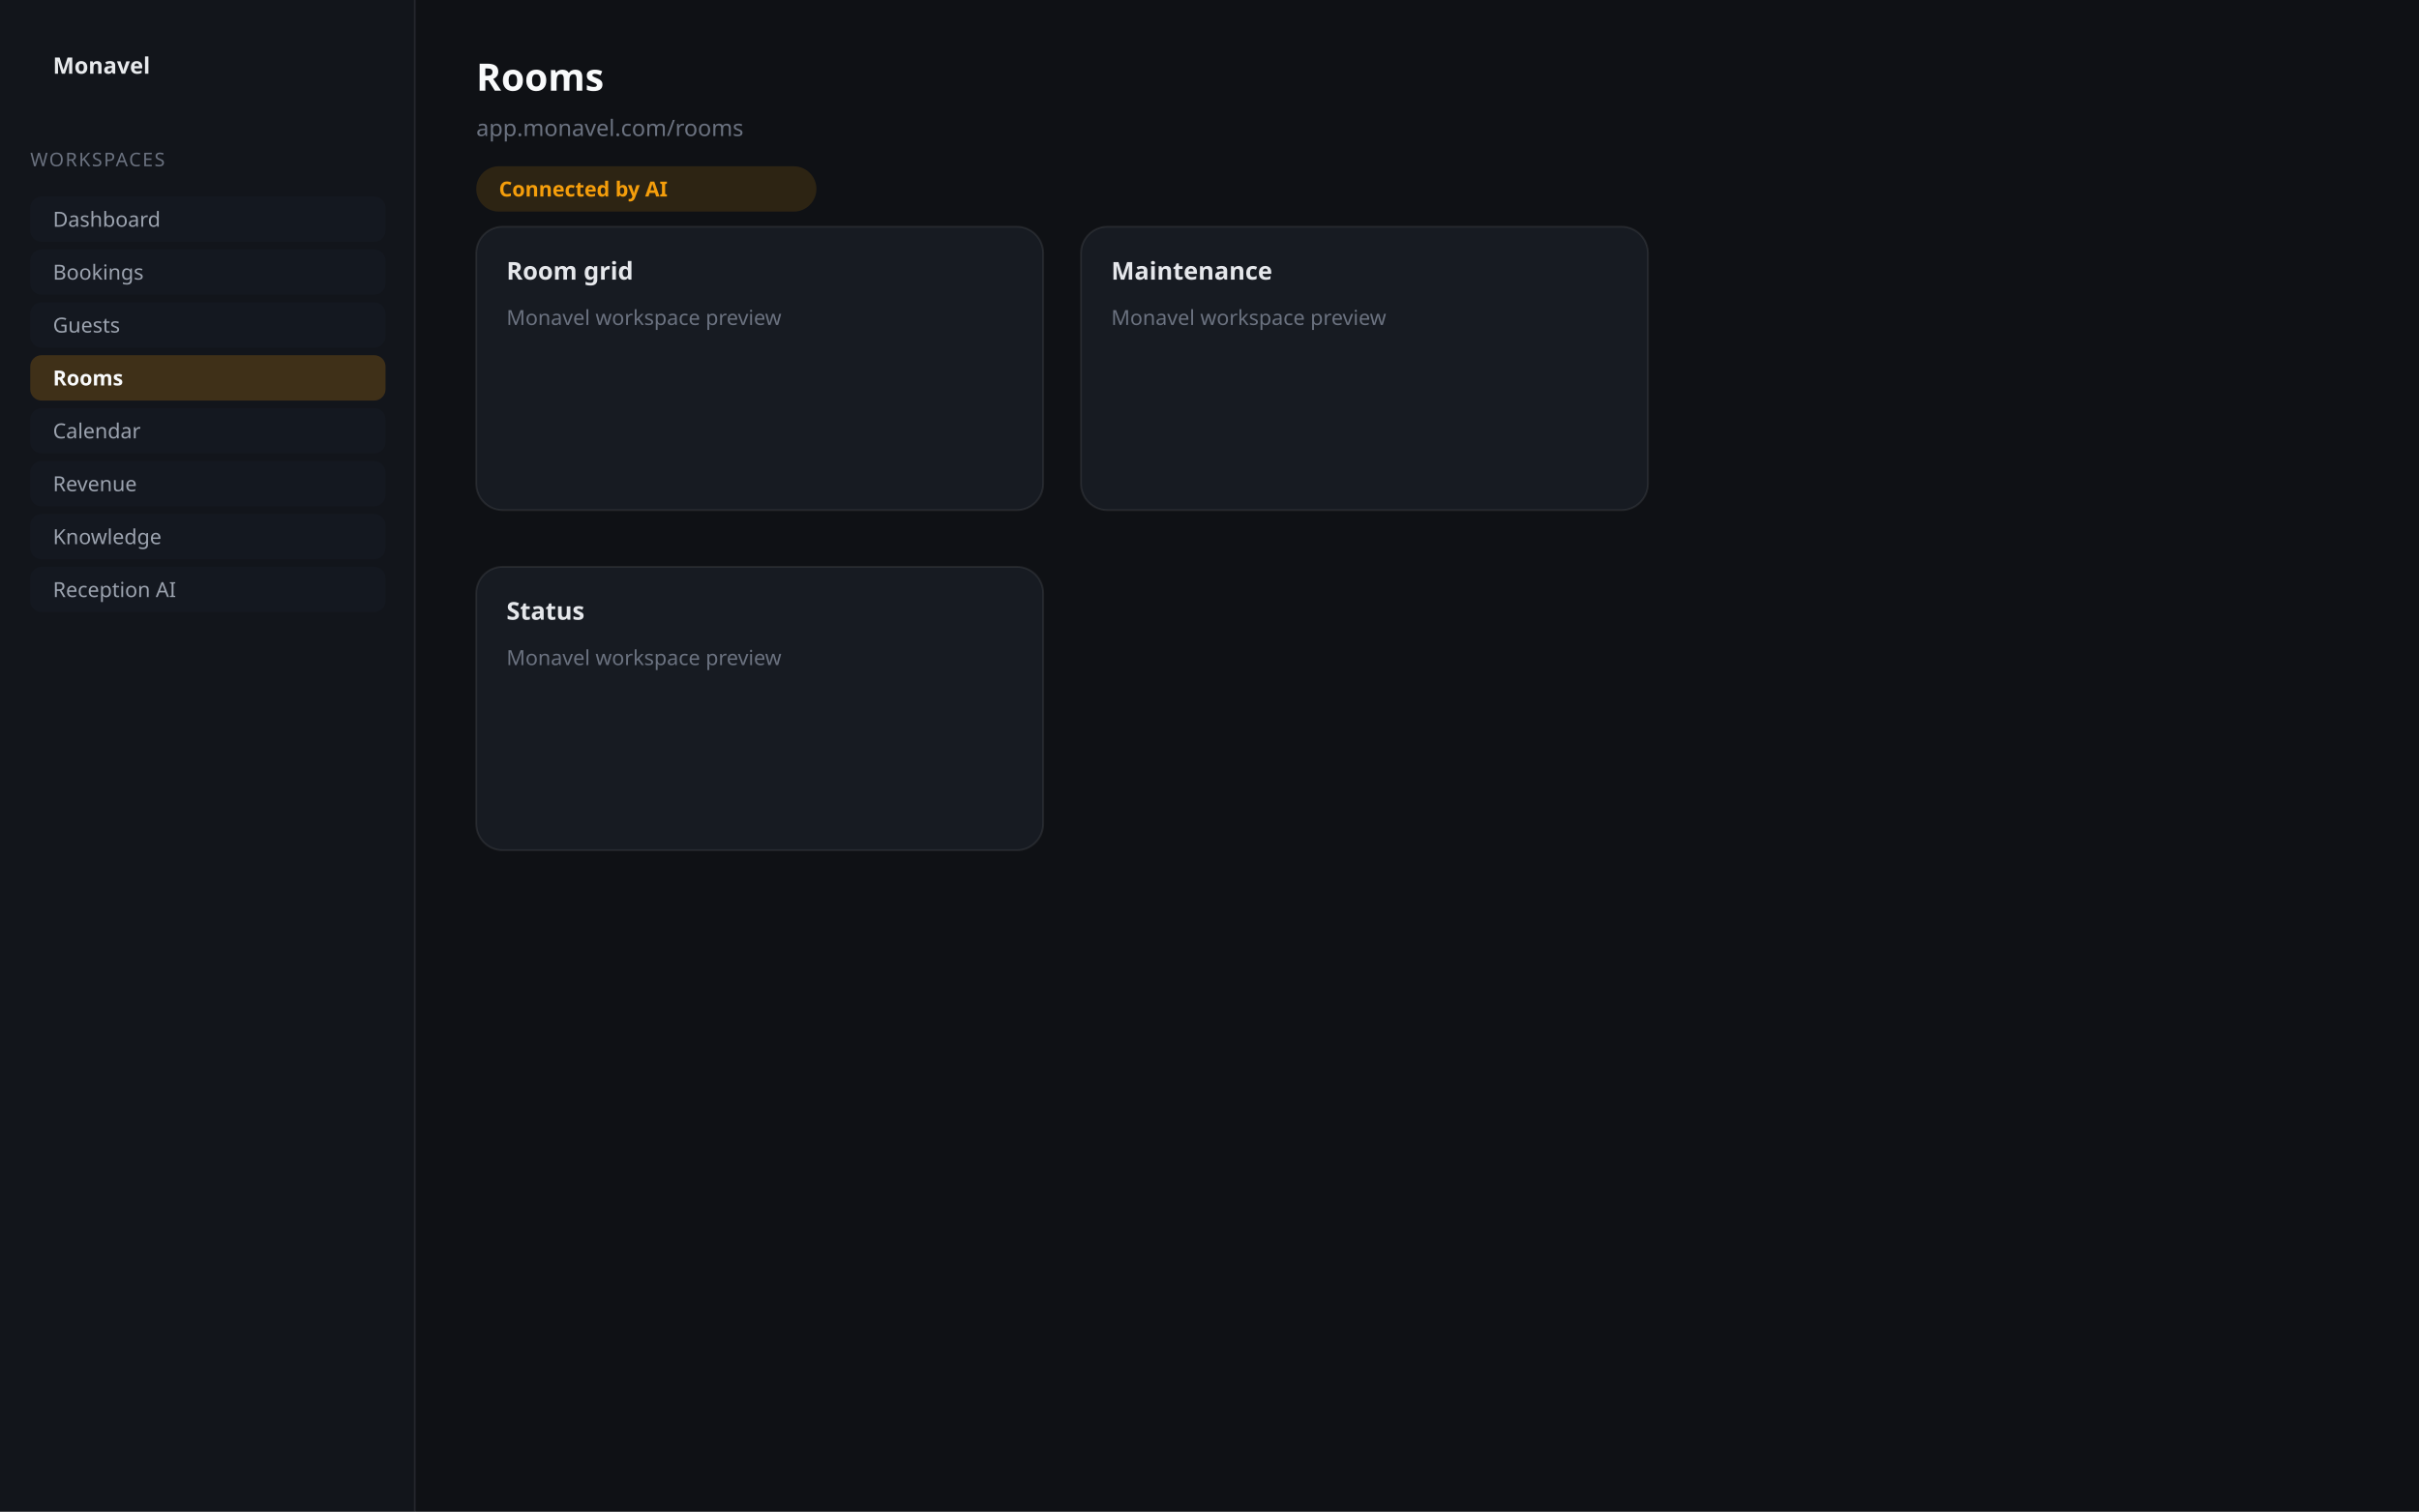
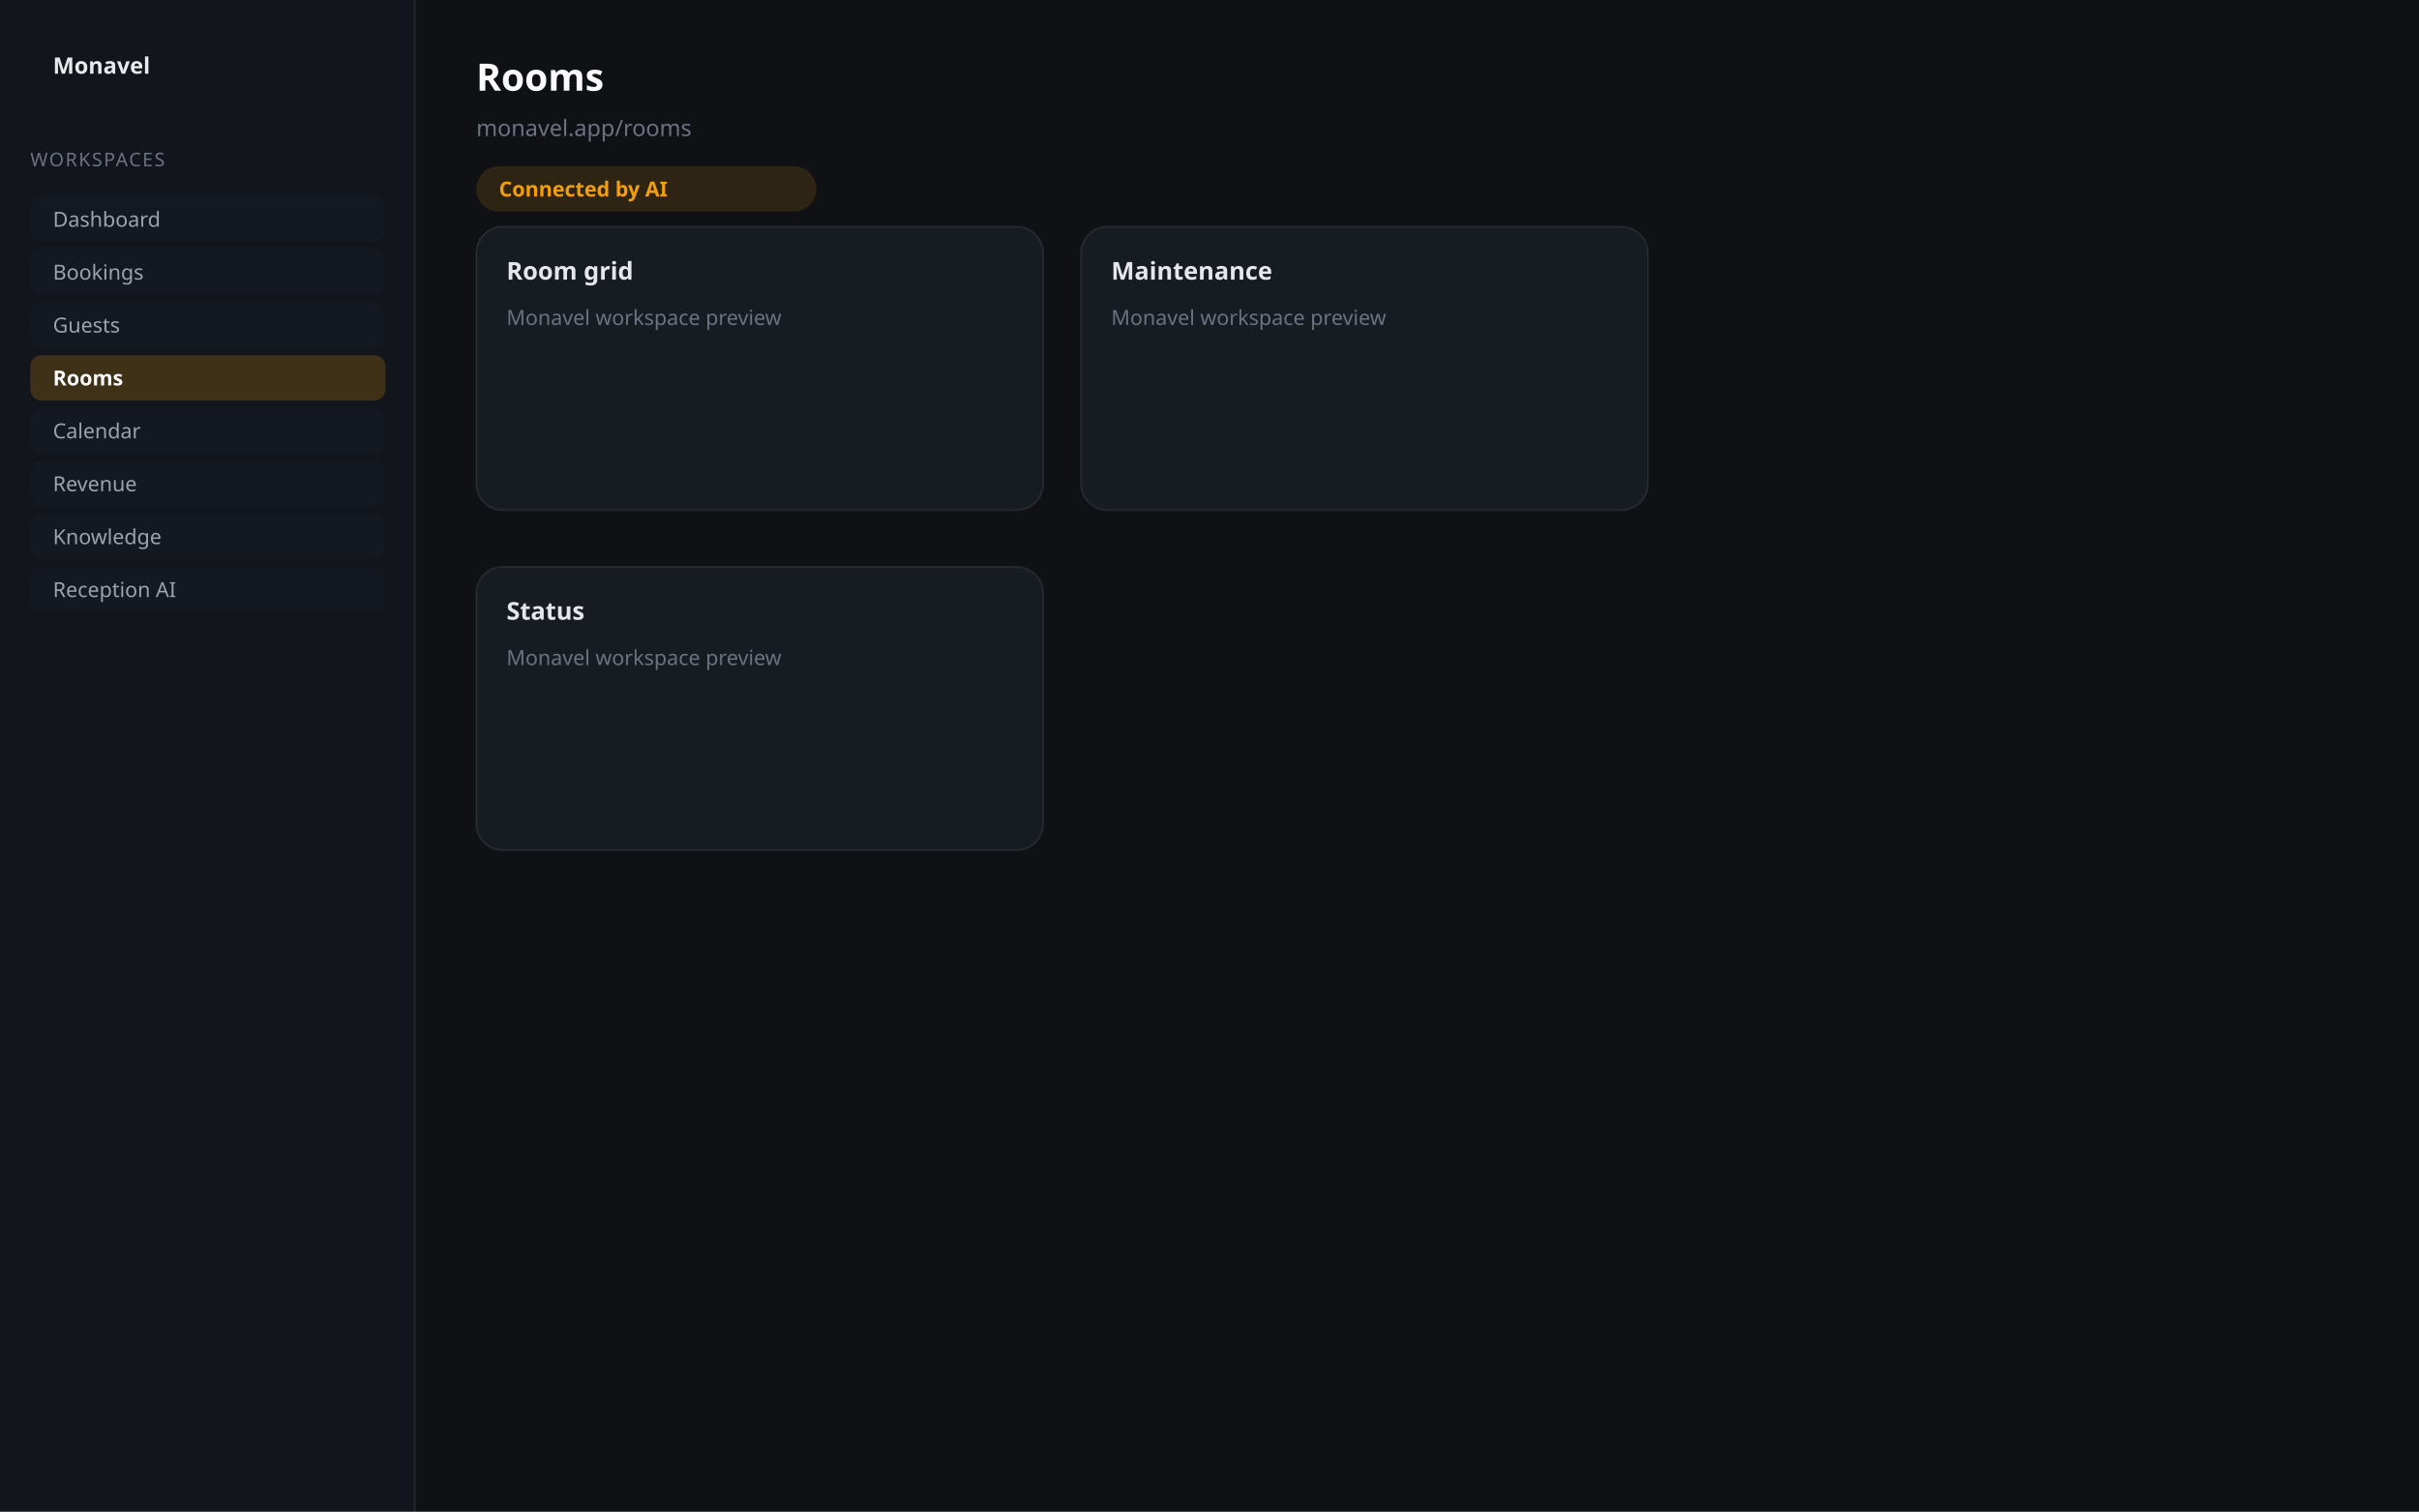
<svg xmlns="http://www.w3.org/2000/svg" width="1280" height="800" viewBox="0 0 1280 800" fill="none">
  <rect width="1280" height="800" fill="#0f1115" />
  <rect x="0" y="0" width="220" height="800" fill="#12151b" />
  <rect x="219" y="0" width="1" height="800" fill="#ffffff" opacity="0.08" />
  <text x="28" y="39" fill="#e8eaed" font-family="system-ui,sans-serif" font-size="12" font-weight="600">Monavel</text>
  <text x="16" y="88" fill="#6b7280" font-family="system-ui,sans-serif" font-size="10" letter-spacing="0.08em">WORKSPACES</text>
  <rect x="16" y="104" width="188" height="24" rx="6" fill="#141820" />
  <text x="28" y="120" fill="#9ca3af" font-family="system-ui,sans-serif" font-size="11" font-weight="400">Dashboard</text>
  <rect x="16" y="132" width="188" height="24" rx="6" fill="#141820" />
  <text x="28" y="148" fill="#9ca3af" font-family="system-ui,sans-serif" font-size="11" font-weight="400">Bookings</text>
  <rect x="16" y="160" width="188" height="24" rx="6" fill="#141820" />
  <text x="28" y="176" fill="#9ca3af" font-family="system-ui,sans-serif" font-size="11" font-weight="400">Guests</text>
  <rect x="16" y="188" width="188" height="24" rx="6" fill="#f59e0b33" />
  <text x="28" y="204" fill="#f9fafb" font-family="system-ui,sans-serif" font-size="11" font-weight="600">Rooms</text>
  <rect x="16" y="216" width="188" height="24" rx="6" fill="#141820" />
  <text x="28" y="232" fill="#9ca3af" font-family="system-ui,sans-serif" font-size="11" font-weight="400">Calendar</text>
  <rect x="16" y="244" width="188" height="24" rx="6" fill="#141820" />
  <text x="28" y="260" fill="#9ca3af" font-family="system-ui,sans-serif" font-size="11" font-weight="400">Revenue</text>
  <rect x="16" y="272" width="188" height="24" rx="6" fill="#141820" />
  <text x="28" y="288" fill="#9ca3af" font-family="system-ui,sans-serif" font-size="11" font-weight="400">Knowledge</text>
  <rect x="16" y="300" width="188" height="24" rx="6" fill="#141820" />
  <text x="28" y="316" fill="#9ca3af" font-family="system-ui,sans-serif" font-size="11" font-weight="400">Reception AI</text>
  <rect x="220" y="0" width="1060" height="800" fill="#0f1115" />
  <text x="252" y="48" fill="#f9fafb" font-family="system-ui,sans-serif" font-size="20" font-weight="600">Rooms</text>
-   <text x="252" y="72" fill="#6b7280" font-family="system-ui,sans-serif" font-size="12">app.monavel.com/rooms</text>
+   <text x="252" y="72" fill="#6b7280" font-family="system-ui,sans-serif" font-size="12">monavel.app/rooms</text>
  <rect x="252" y="88" width="180" height="24" rx="12" fill="#f59e0b22" />
  <text x="264" y="104" fill="#f59e0b" font-family="system-ui,sans-serif" font-size="11" font-weight="600">Connected by AI</text>
  <rect x="252" y="120" width="300" height="150" rx="14" fill="#171b22" stroke="#ffffff" stroke-opacity="0.08" />
  <text x="268" y="148" fill="#e5e7eb" font-family="system-ui,sans-serif" font-size="13" font-weight="600">Room grid</text>
  <text x="268" y="172" fill="#6b7280" font-family="system-ui,sans-serif" font-size="11">Monavel workspace preview</text>
  <rect x="572" y="120" width="300" height="150" rx="14" fill="#171b22" stroke="#ffffff" stroke-opacity="0.08" />
  <text x="588" y="148" fill="#e5e7eb" font-family="system-ui,sans-serif" font-size="13" font-weight="600">Maintenance</text>
  <text x="588" y="172" fill="#6b7280" font-family="system-ui,sans-serif" font-size="11">Monavel workspace preview</text>
  <rect x="252" y="300" width="300" height="150" rx="14" fill="#171b22" stroke="#ffffff" stroke-opacity="0.08" />
  <text x="268" y="328" fill="#e5e7eb" font-family="system-ui,sans-serif" font-size="13" font-weight="600">Status</text>
  <text x="268" y="352" fill="#6b7280" font-family="system-ui,sans-serif" font-size="11">Monavel workspace preview</text>
</svg>
